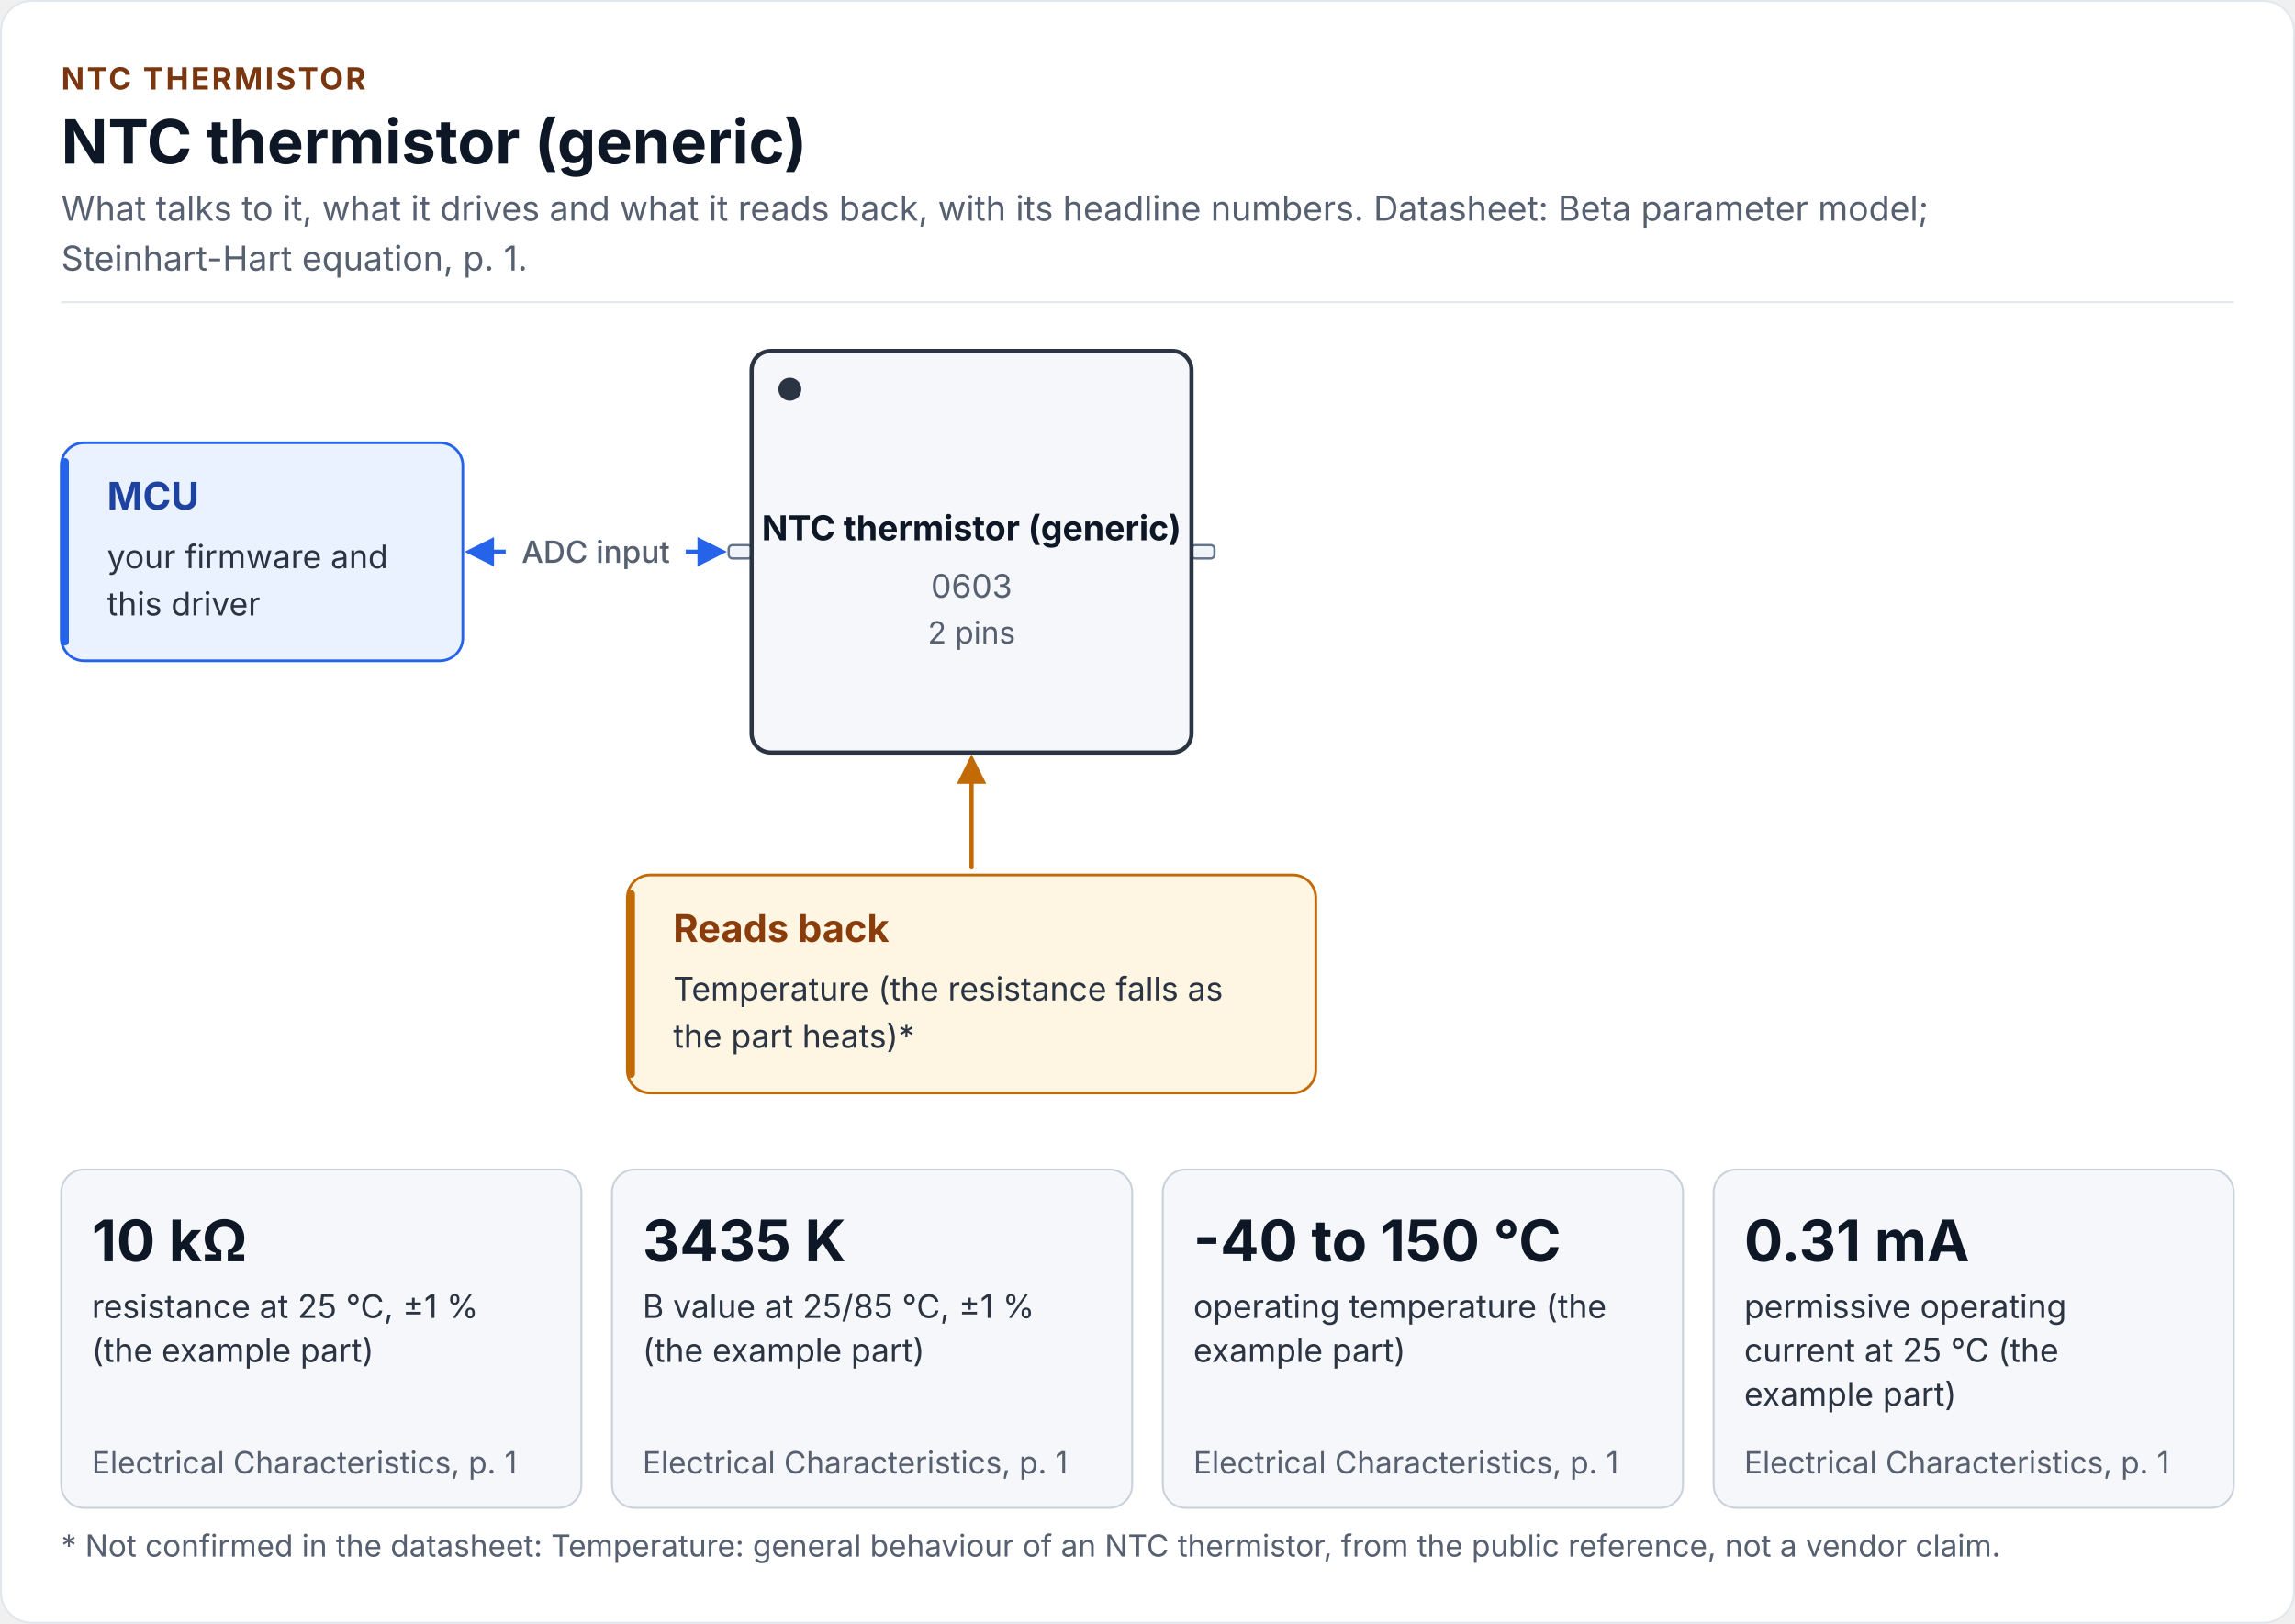
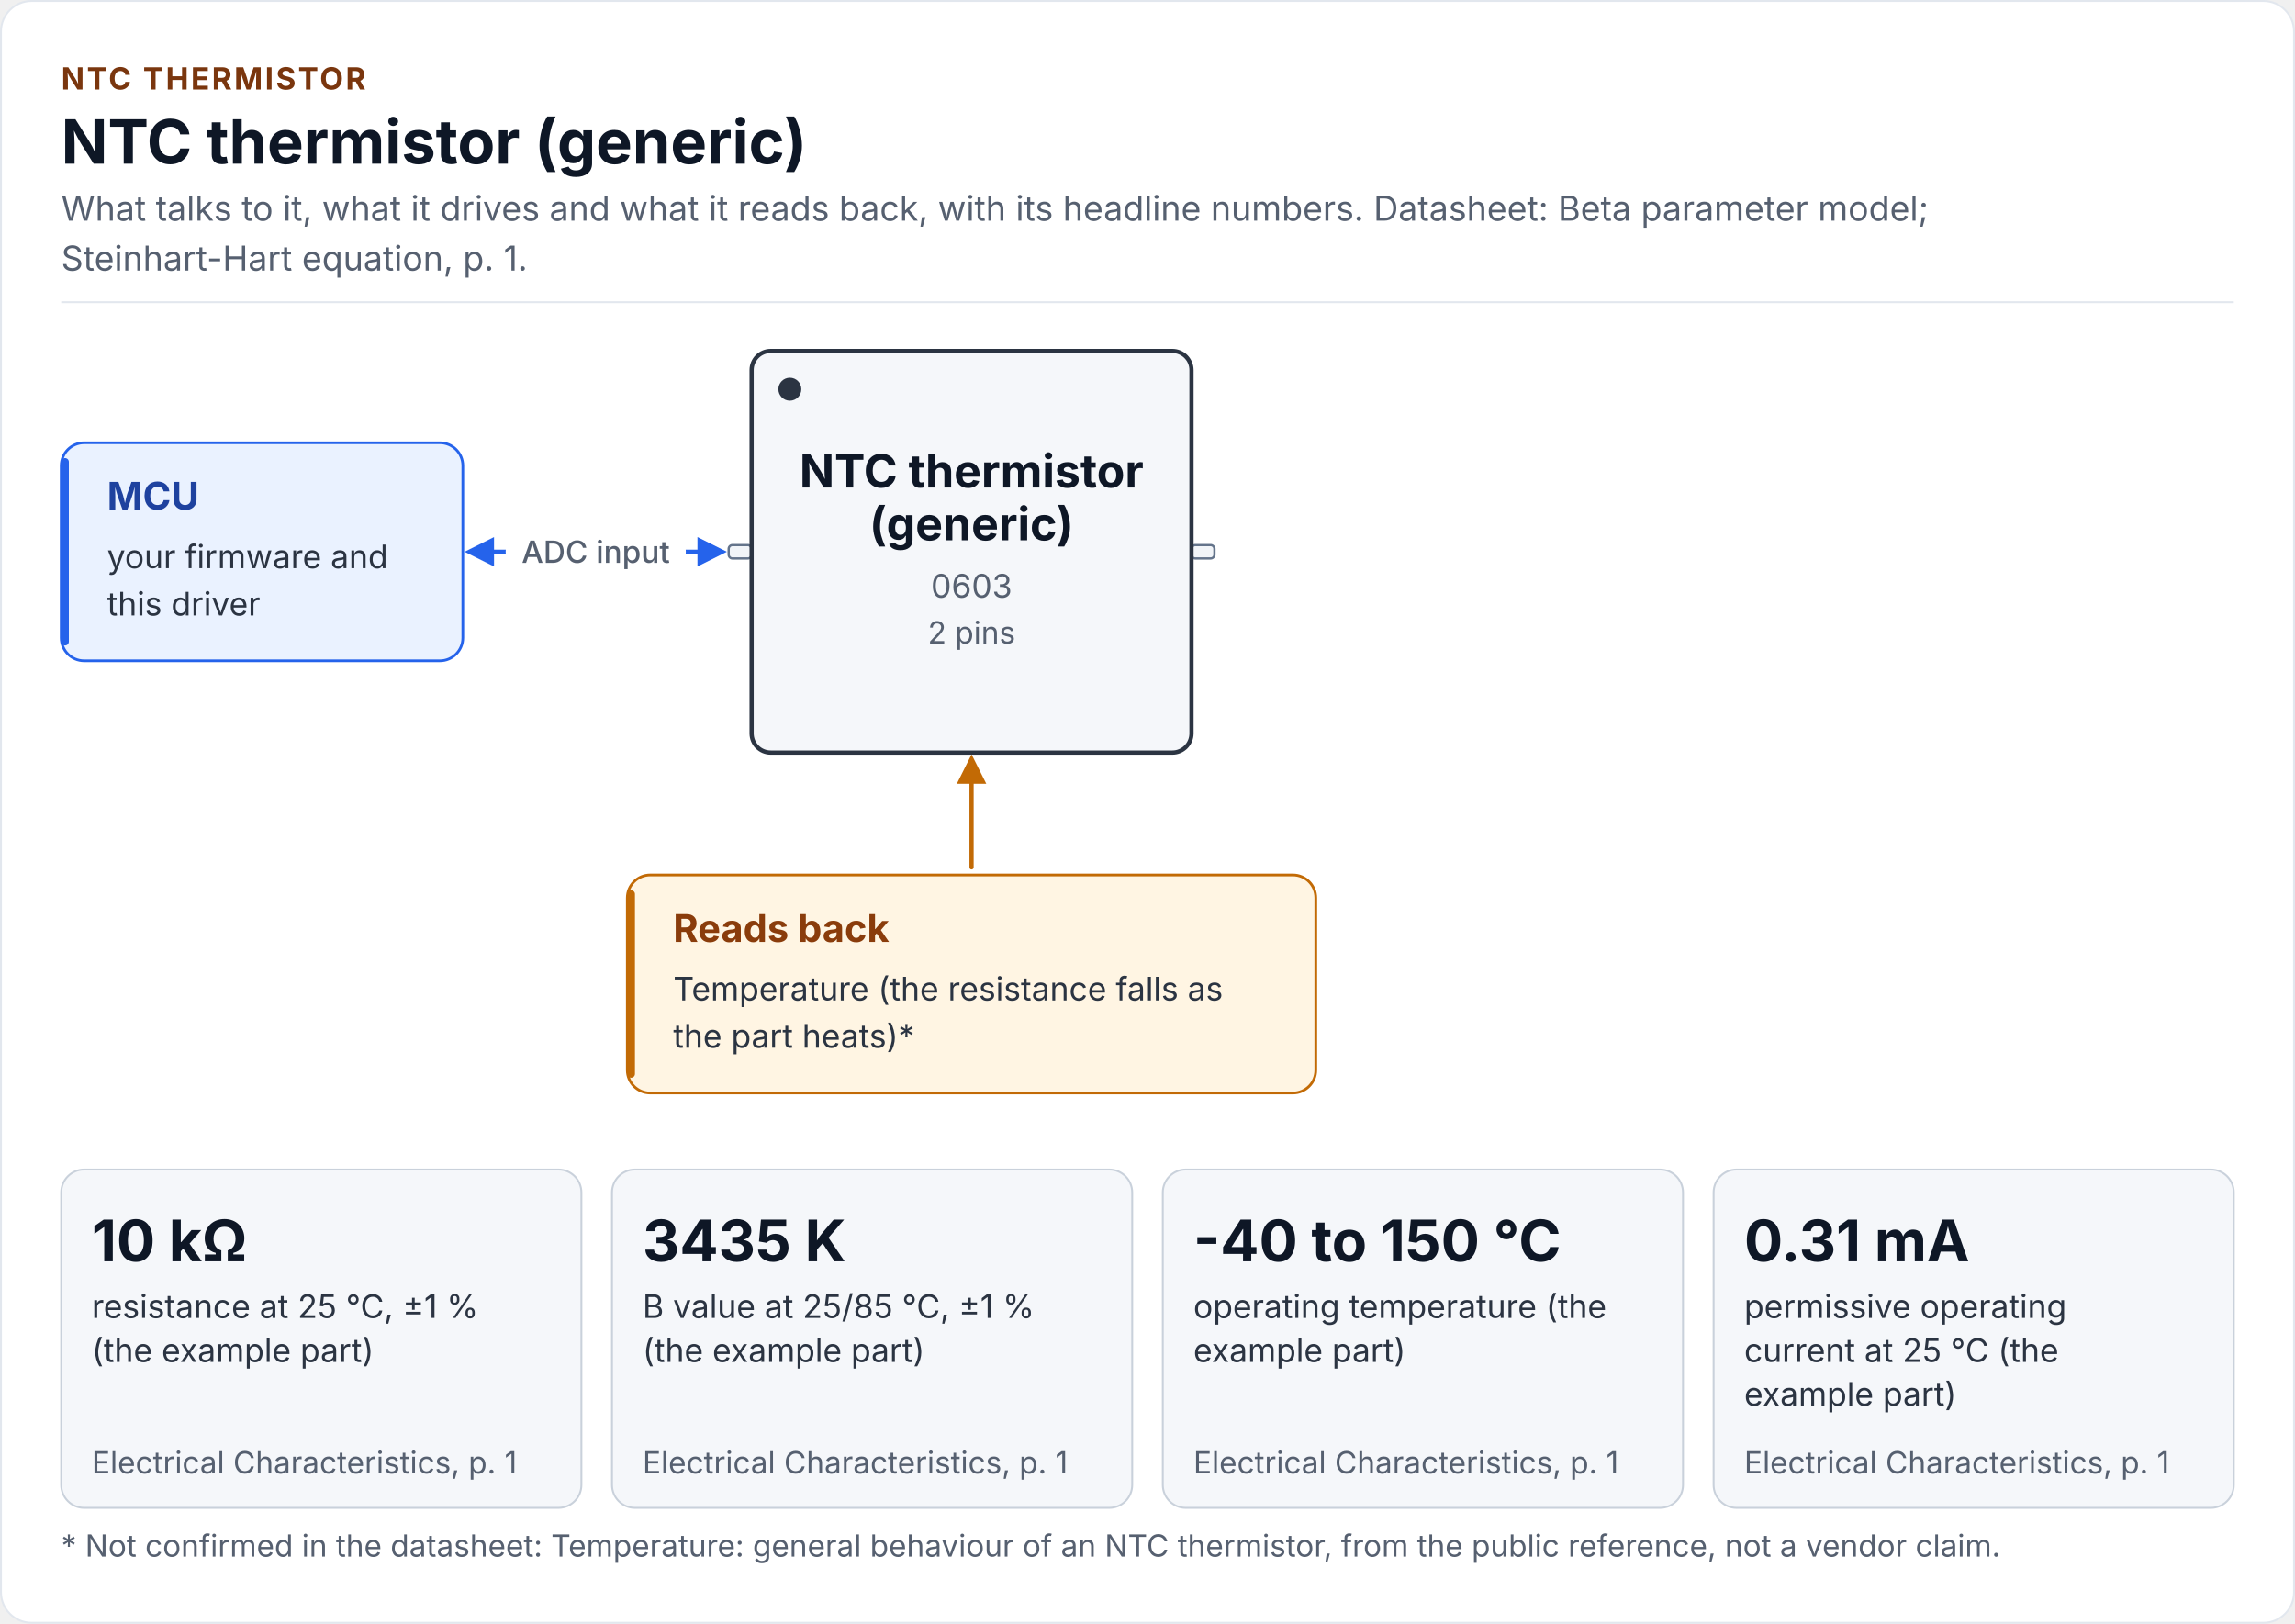
<svg xmlns="http://www.w3.org/2000/svg" width="1200" height="849" viewBox="0 0 1200 849" role="img" aria-labelledby="chip-hero-title chip-hero-desc" font-family="Inter, 'Segoe UI', Roboto, 'Helvetica Neue', Arial, sans-serif">
  <defs>
    <marker id="fk-arrow-amber-strong" viewBox="0 0 10 10" refX="8" refY="5" markerWidth="7" markerHeight="7" orient="auto-start-reverse">
      <path d="M0 0L10 5L0 10z" fill="#C26A05" />
    </marker>
    <marker id="fk-arrow-blue-strong" viewBox="0 0 10 10" refX="8" refY="5" markerWidth="7" markerHeight="7" orient="auto-start-reverse">
      <path d="M0 0L10 5L0 10z" fill="#2563EB" />
    </marker>
  </defs>
  <rect x="0.5" y="0.5" width="1199" height="848" rx="16" fill="#FFFFFF" stroke="#E2E7EE" />
  <text x="32" y="46.8" font-size="16" font-weight="700" letter-spacing="1.2" fill="#7A360E">NTC THERMISTOR</text>
  <text x="32" y="85.6" font-size="32" font-weight="700" fill="#0E1726">NTC thermistor (generic)</text>
  <text x="32" y="115.4" font-size="18" fill="#566070">What talks to it, what it drives and what it reads back, with its headline numbers. Datasheet: Beta parameter model;</text>
  <text x="32" y="141.5" font-size="18" fill="#566070">Steinhart-Hart equation, p. 1.</text>
  <rect x="32" y="157.5" width="1136" height="1" fill="#E2E7EE" />
  <path d="M246 288.5 L377 288.5" fill="none" stroke="#2563EB" stroke-width="2.2" stroke-linecap="round" stroke-linejoin="round" marker-end="url(#fk-arrow-blue-strong)" marker-start="url(#fk-arrow-blue-strong)" />
  <path d="M508 453.5 L508 397.5" fill="none" stroke="#C26A05" stroke-width="2.2" stroke-linecap="round" stroke-linejoin="round" marker-end="url(#fk-arrow-amber-strong)" />
  <rect x="381" y="285" width="12" height="7" rx="2" fill="#F1F4F8" stroke="#64748B" stroke-width="1.2" />
  <rect x="623" y="285" width="12" height="7" rx="2" fill="#F1F4F8" stroke="#64748B" stroke-width="1.2" />
  <rect x="393" y="183.5" width="230" height="210" rx="10" fill="#F5F7FA" stroke="#2B3442" stroke-width="2.2" />
  <circle cx="413" cy="203.5" r="6" fill="#2B3442" />
  <rect x="32" y="231.5" width="210" height="114" rx="12" fill="#EAF2FF" stroke="#2563EB" stroke-width="1.4" />
  <rect x="32" y="239.5" width="4" height="98" rx="2" fill="#2563EB" />
  <rect x="328" y="457.5" width="360" height="114" rx="12" fill="#FFF5E3" stroke="#C26A05" stroke-width="1.4" />
  <rect x="328" y="465.5" width="4" height="98" rx="2" fill="#C26A05" />
  <rect x="32" y="611.5" width="272" height="176.9" rx="12" fill="#F5F7FA" stroke="#C9D1DB" stroke-width="1" />
  <rect x="320" y="611.5" width="272" height="176.9" rx="12" fill="#F5F7FA" stroke="#C9D1DB" stroke-width="1" />
  <rect x="608" y="611.5" width="272" height="176.9" rx="12" fill="#F5F7FA" stroke="#C9D1DB" stroke-width="1" />
  <rect x="896" y="611.5" width="272" height="176.9" rx="12" fill="#F5F7FA" stroke="#C9D1DB" stroke-width="1" />
-   <text x="508" y="282.5" font-size="18" font-weight="700" text-anchor="middle" fill="#0E1726">NTC thermistor (generic)</text>
+   <text x="508" y="254.9" font-size="24" font-weight="700" text-anchor="middle" fill="#0E1726">NTC thermistor</text>
+   <text x="508" y="282.5" font-size="24" font-weight="700" text-anchor="middle" fill="#0E1726">(generic)</text>
  <text x="508" y="312.5" font-size="17" text-anchor="middle" fill="#566070">0603</text>
  <text x="508" y="336.5" font-size="16" text-anchor="middle" fill="#566070">2 pins</text>
  <text x="56" y="266.5" font-size="20" font-weight="700" fill="#1E429F">MCU</text>
  <text x="56" y="297.1" font-size="17" fill="#2B3442">your firmware and</text>
  <text x="56" y="321.8" font-size="17" fill="#2B3442">this driver</text>
  <rect x="264.4" y="276.5" width="94.2" height="24" rx="12" fill="#FFFFFF" />
  <text x="311.5" y="294.3" font-size="16" font-weight="500" text-anchor="middle" fill="#566070">ADC input</text>
  <text x="352" y="492.5" font-size="20" font-weight="700" fill="#8A3C0B">Reads back</text>
  <text x="352" y="523.1" font-size="17" fill="#2B3442">Temperature (the resistance falls as</text>
  <text x="352" y="547.8" font-size="17" fill="#2B3442">the part heats)*</text>
  <text x="48" y="659.5" font-size="30" font-weight="700" fill="#0E1726">10 kΩ</text>
  <text x="48" y="689.1" font-size="17" fill="#2B3442">resistance at 25 °C, ±1 %</text>
  <text x="48" y="712.1" font-size="17" fill="#2B3442">(the example part)</text>
  <text x="48" y="770.4" font-size="16" fill="#566070">Electrical Characteristics, p. 1</text>
  <text x="336" y="659.5" font-size="30" font-weight="700" fill="#0E1726">3435 K</text>
  <text x="336" y="689.1" font-size="17" fill="#2B3442">B value at 25/85 °C, ±1 %</text>
  <text x="336" y="712.1" font-size="17" fill="#2B3442">(the example part)</text>
  <text x="336" y="770.4" font-size="16" fill="#566070">Electrical Characteristics, p. 1</text>
  <text x="624" y="659.5" font-size="30" font-weight="700" fill="#0E1726">-40 to 150 °C</text>
  <text x="624" y="689.1" font-size="17" fill="#2B3442">operating temperature (the</text>
  <text x="624" y="712.1" font-size="17" fill="#2B3442">example part)</text>
  <text x="624" y="770.4" font-size="16" fill="#566070">Electrical Characteristics, p. 1</text>
  <text x="912" y="659.5" font-size="30" font-weight="700" fill="#0E1726">0.31 mA</text>
  <text x="912" y="689.1" font-size="17" fill="#2B3442">permissive operating</text>
  <text x="912" y="712.1" font-size="17" fill="#2B3442">current at 25 °C (the</text>
  <text x="912" y="735" font-size="17" fill="#2B3442">example part)</text>
  <text x="912" y="770.4" font-size="16" fill="#566070">Electrical Characteristics, p. 1</text>
  <text x="32" y="813.9" font-size="16" fill="#566070">* Not confirmed in the datasheet: Temperature: general behaviour of an NTC thermistor, from the public reference, not a vendor claim.</text>
</svg>
